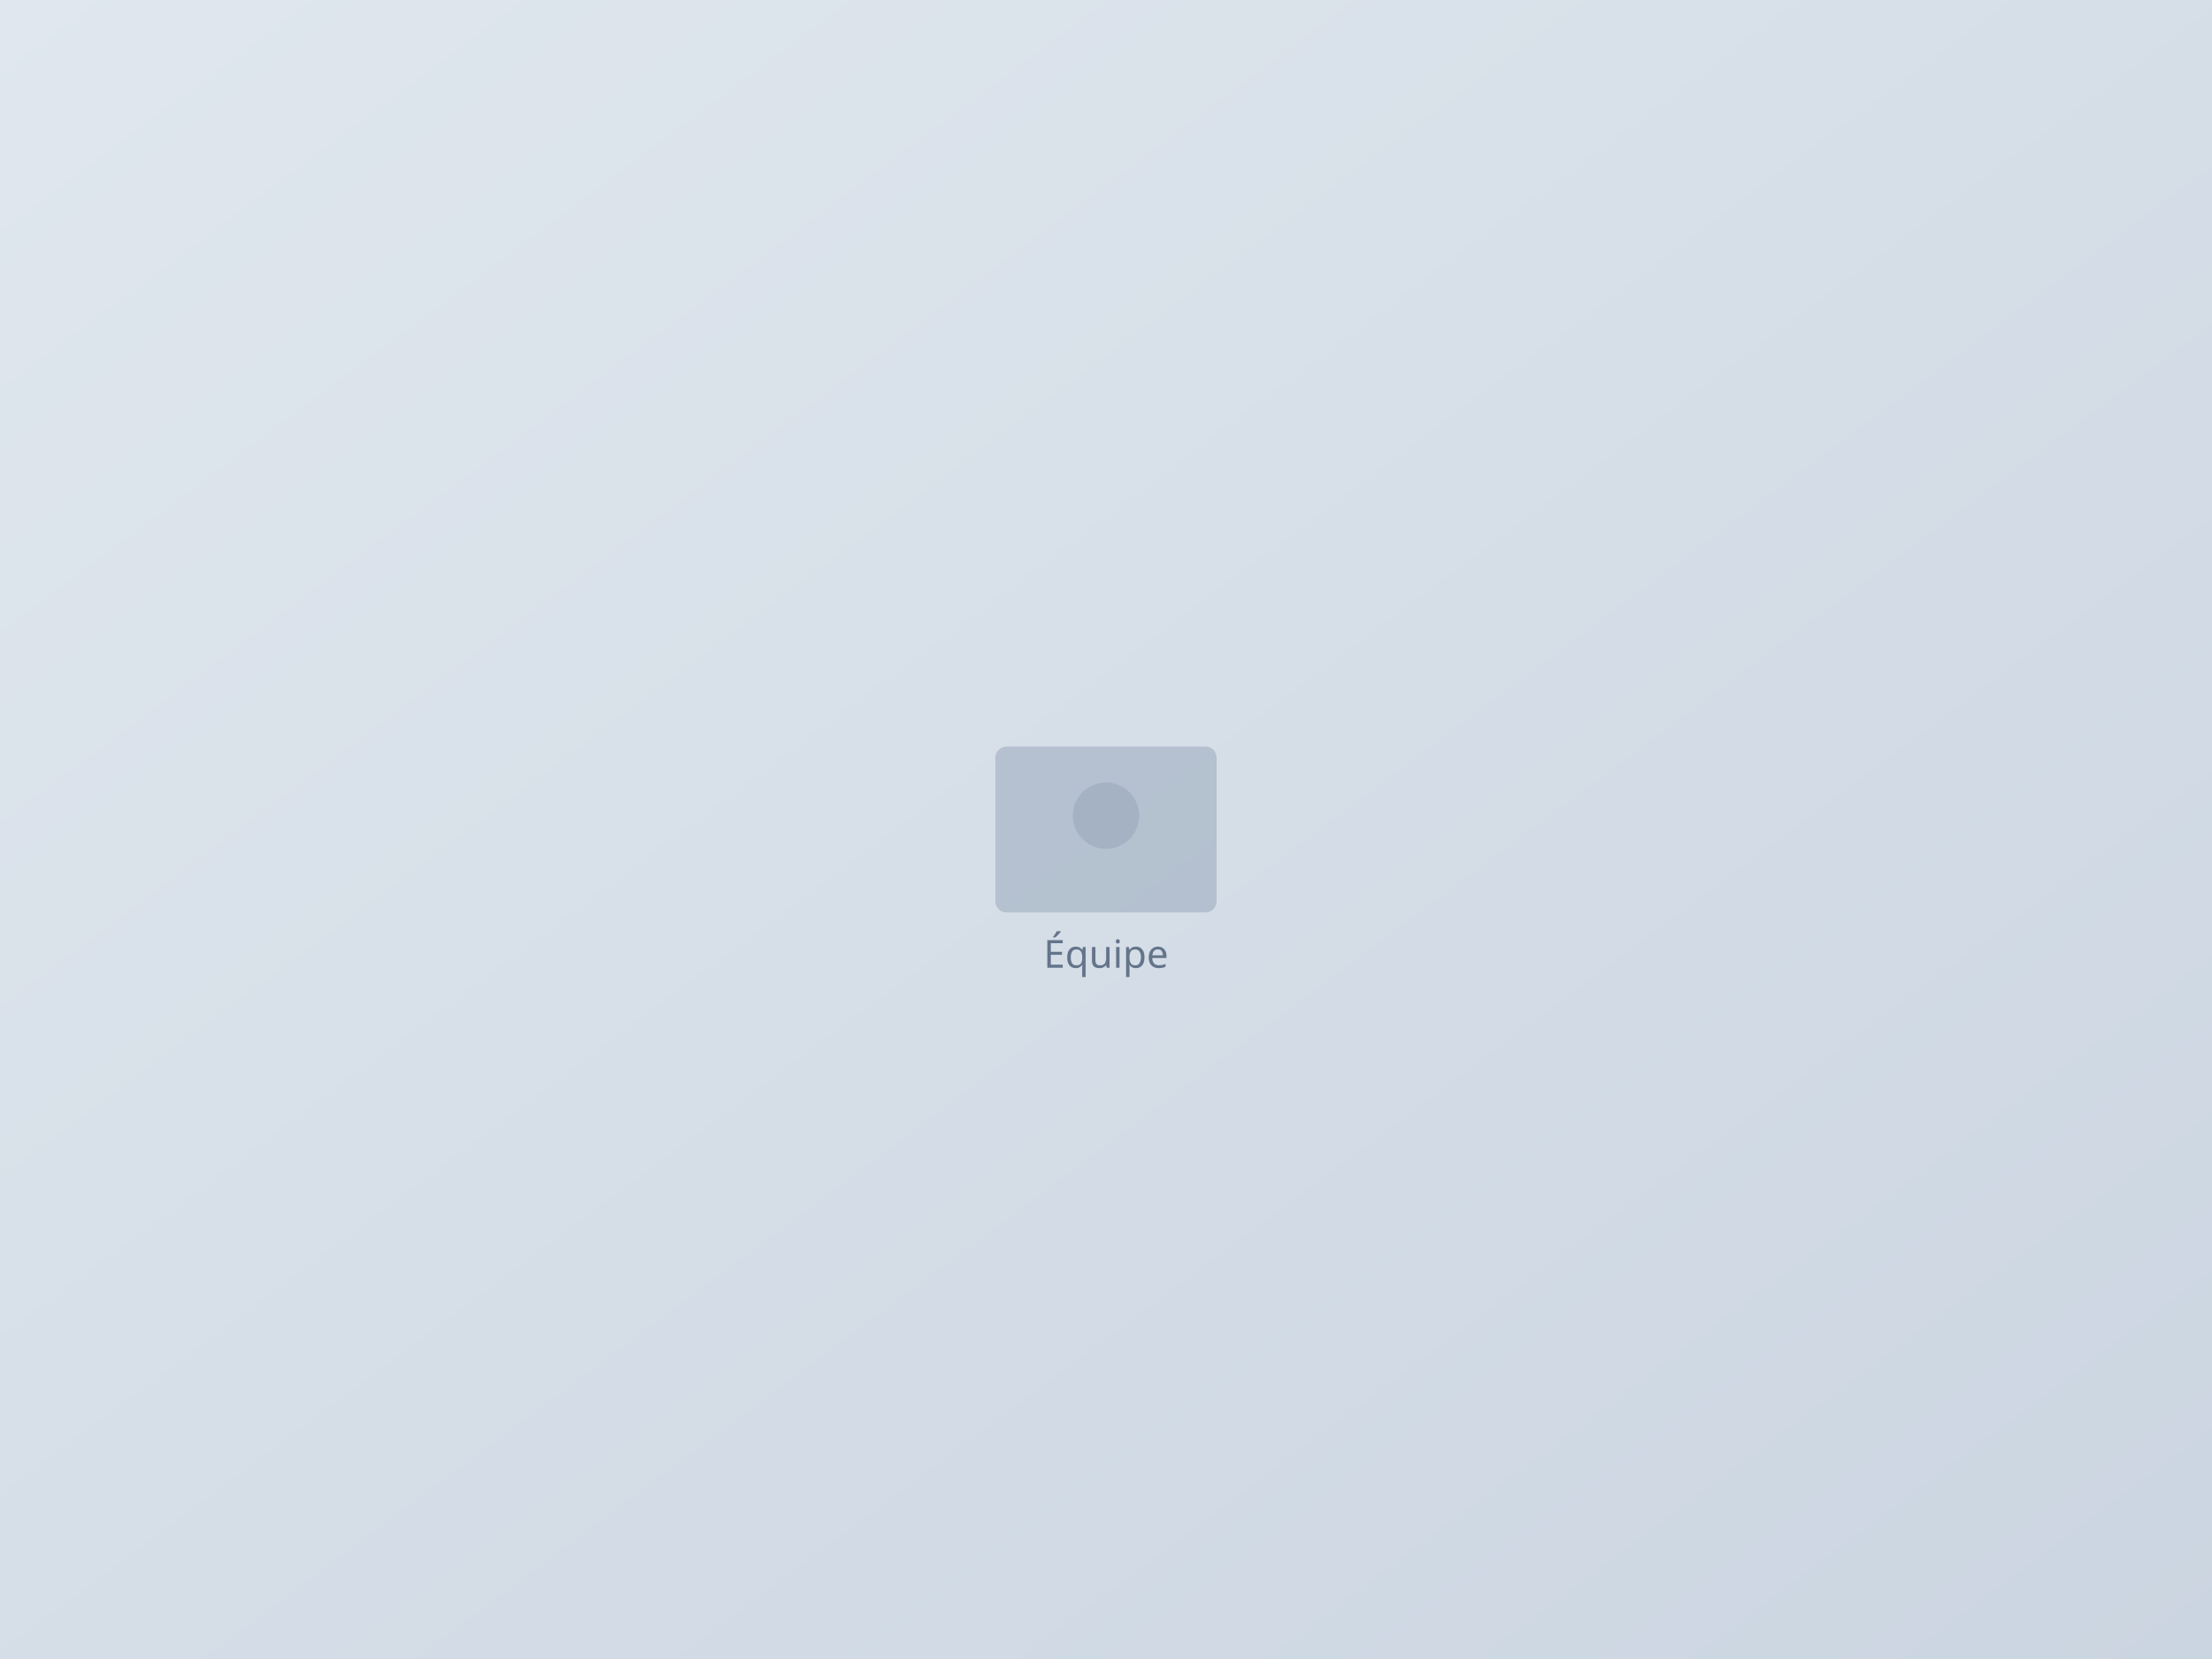
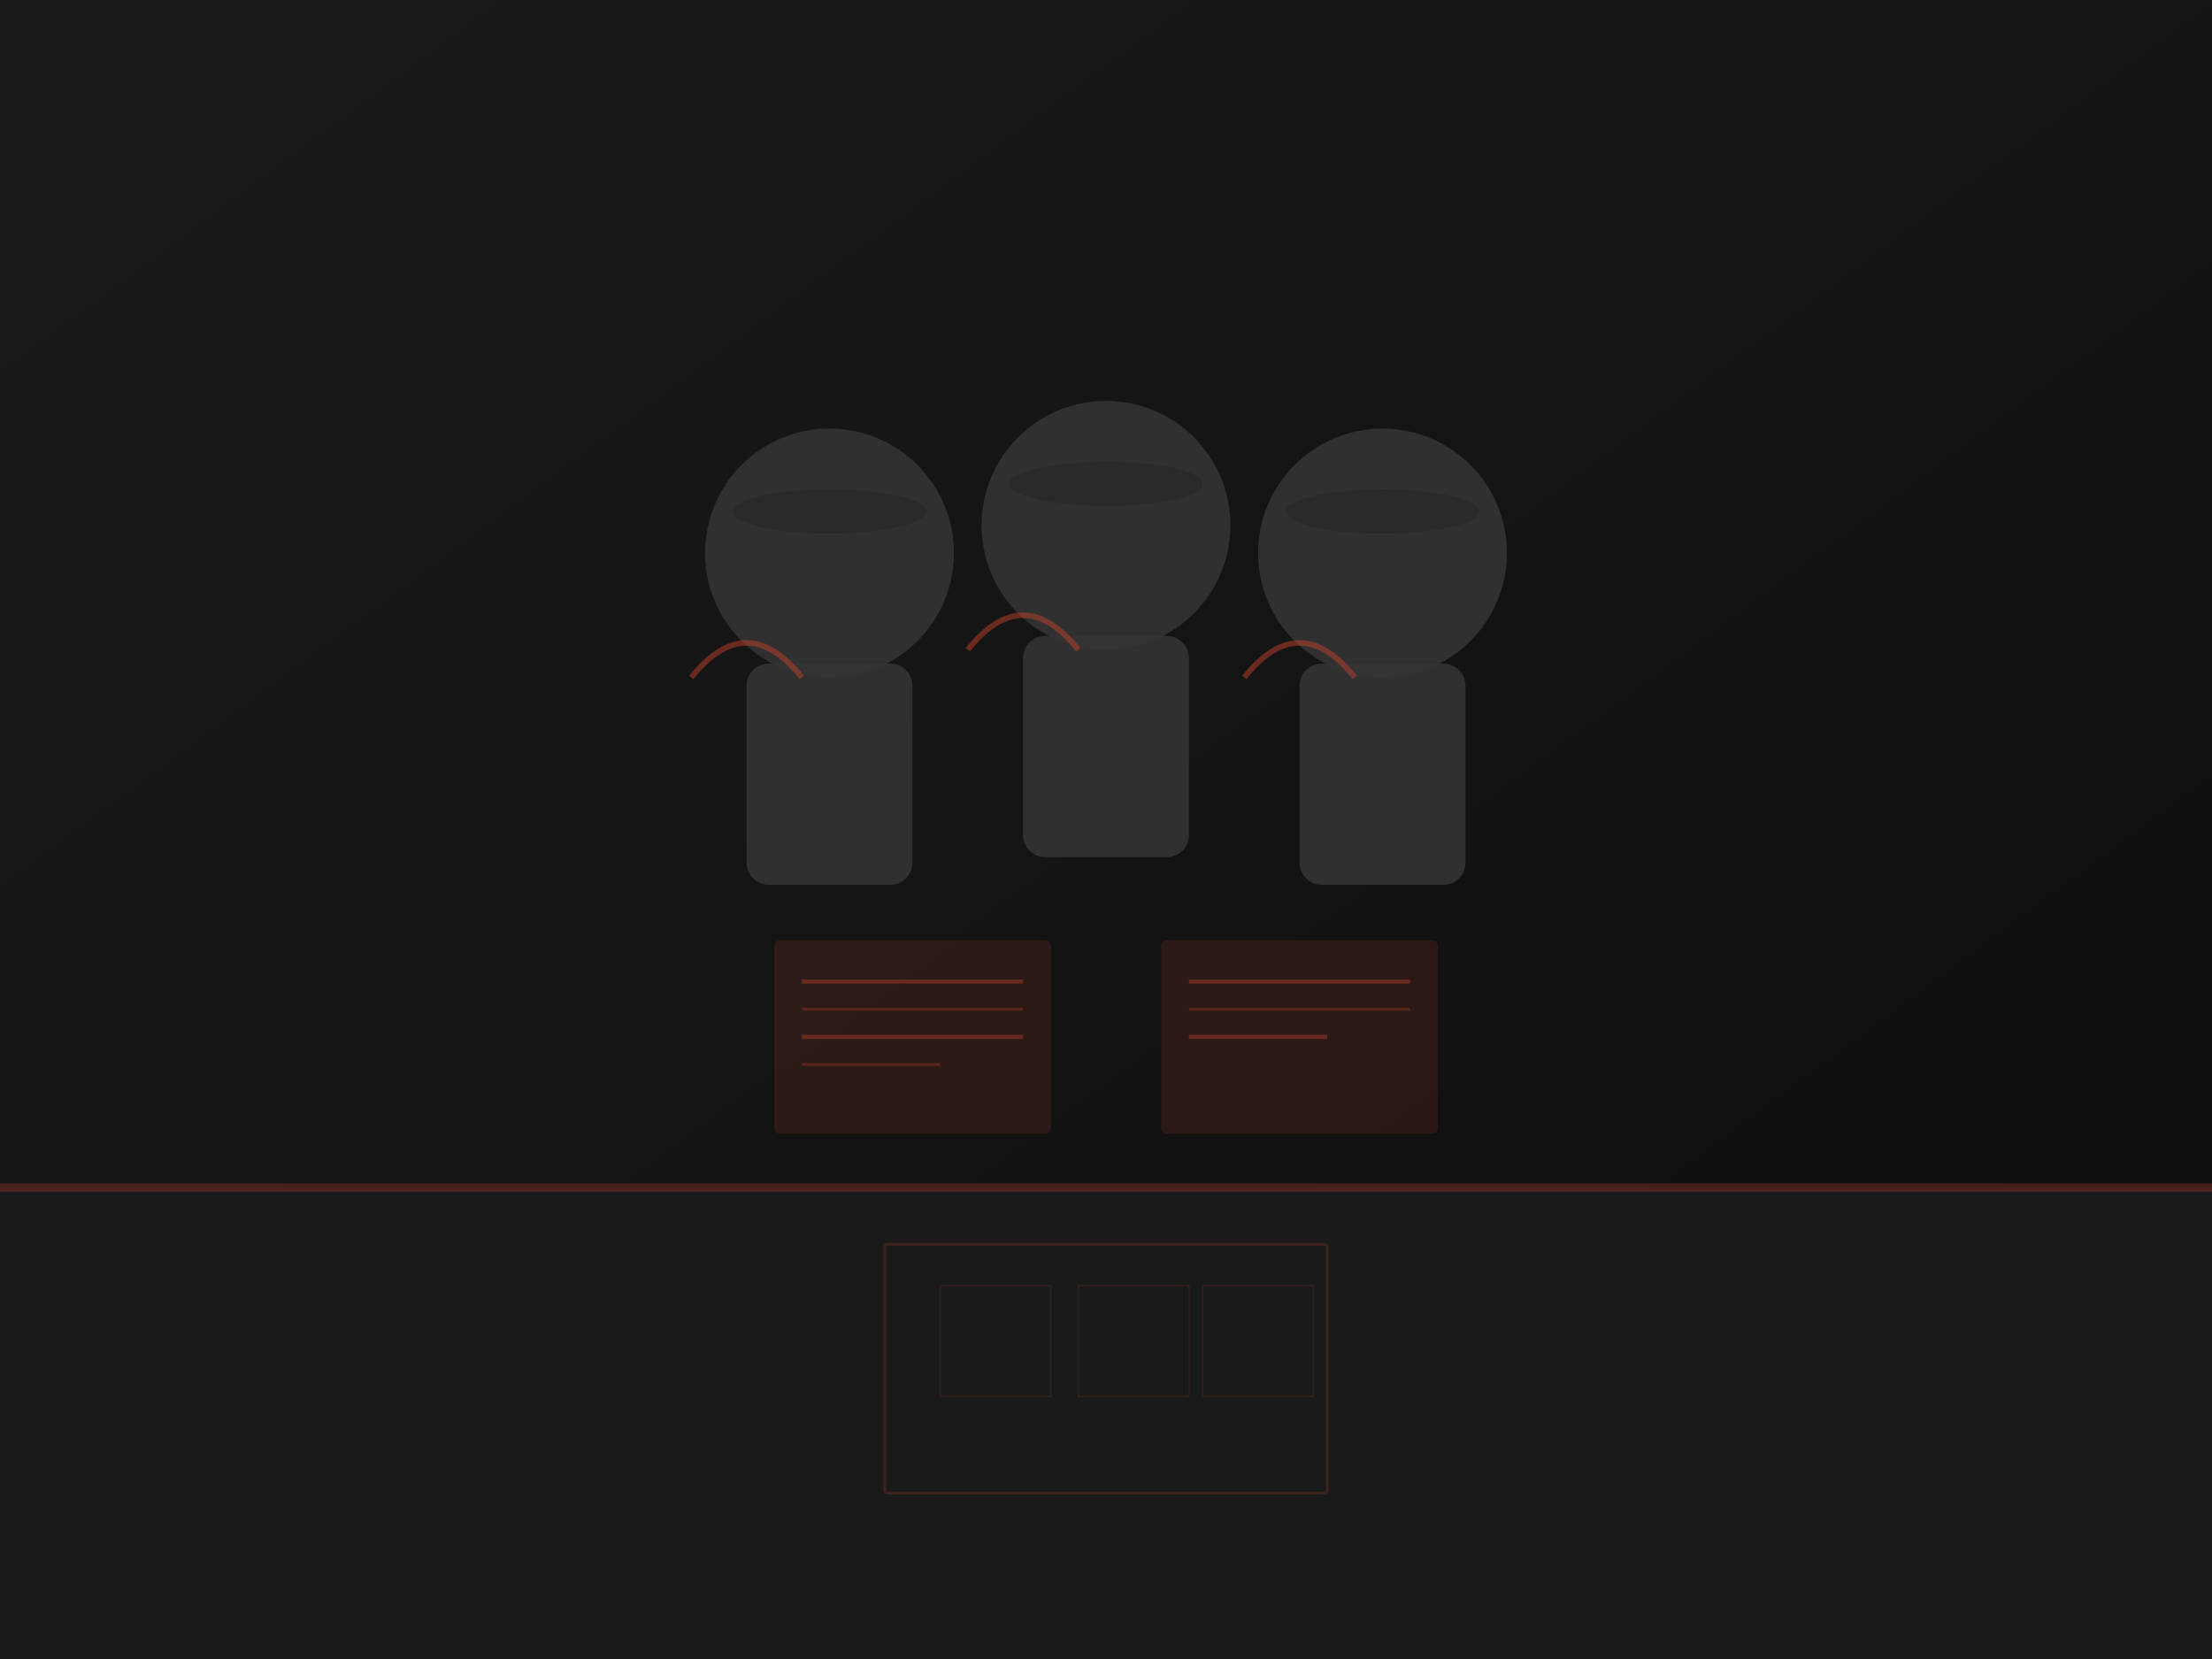
<svg xmlns="http://www.w3.org/2000/svg" width="800" height="600" viewBox="0 0 800 600">
  <defs>
-     <linearGradient id="g" x1="0%" y1="0%" x2="100%" y2="100%">
-       <stop offset="0%" style="stop-color:#e0e7ee" />
-       <stop offset="100%" style="stop-color:#cbd5e1" />
+     <linearGradient id="bg" x1="0%" y1="0%" x2="100%" y2="100%">
+       <stop offset="0%" style="stop-color:#1a1a1a" />
+       <stop offset="100%" style="stop-color:#0d0d0d" />
+     </linearGradient>
+     <linearGradient id="g1" x1="0%" y1="0%" x2="0%" y2="100%">
+       <stop offset="0%" style="stop-color:#c0402a" />
+       <stop offset="100%" style="stop-color:#8b2d1a" />
    </linearGradient>
  </defs>
-   <rect width="800" height="600" fill="url(#g)" />
-   <g transform="translate(400,300)">
-     <rect x="-40" y="-30" width="80" height="60" rx="4" fill="#94a3b8" opacity="0.5" />
-     <circle cx="0" cy="-5" r="12" fill="#94a3b8" opacity="0.5" />
-     <text text-anchor="middle" y="50" font-family="sans-serif" font-size="14" fill="#64748b">Équipe</text>
+   <rect width="800" height="600" fill="url(#bg)" />
+   <g transform="translate(400,280)">
+     <circle cx="-100" cy="-80" r="45" fill="#333" opacity="0.9" />
+     <rect x="-130" y="-40" width="60" height="80" rx="8" fill="#333" opacity="0.9" />
+     <path d="M-150,-35 Q-130,-60 -110,-35" stroke="#c0402a" stroke-width="2" fill="none" opacity="0.5" />
+     <ellipse cx="-100" cy="-95" rx="35" ry="8" fill="#2a2a2a" />
+     <circle cx="0" cy="-90" r="45" fill="#333" opacity="0.9" />
+     <rect x="-30" y="-50" width="60" height="80" rx="8" fill="#333" opacity="0.9" />
+     <path d="M-50,-45 Q-30,-70 -10,-45" stroke="#c0402a" stroke-width="2" fill="none" opacity="0.5" />
+     <ellipse cx="0" cy="-105" rx="35" ry="8" fill="#2a2a2a" />
+     <circle cx="100" cy="-80" r="45" fill="#333" opacity="0.9" />
+     <rect x="70" y="-40" width="60" height="80" rx="8" fill="#333" opacity="0.9" />
+     <path d="M50,-35 Q70,-60 90,-35" stroke="#c0402a" stroke-width="2" fill="none" opacity="0.5" />
+     <ellipse cx="100" cy="-95" rx="35" ry="8" fill="#2a2a2a" />
+     <rect x="-120" y="60" width="100" height="70" rx="2" fill="#c0402a" opacity="0.15" />
+     <line x1="-110" y1="75" x2="-30" y2="75" stroke="#c0402a" stroke-width="1.5" opacity="0.4" />
+     <line x1="-110" y1="85" x2="-30" y2="85" stroke="#c0402a" stroke-width="1" opacity="0.3" />
+     <line x1="-110" y1="95" x2="-30" y2="95" stroke="#c0402a" stroke-width="1.5" opacity="0.4" />
+     <line x1="-110" y1="105" x2="-60" y2="105" stroke="#c0402a" stroke-width="1" opacity="0.3" />
+     <rect x="20" y="60" width="100" height="70" rx="2" fill="#c0402a" opacity="0.15" />
+     <line x1="30" y1="75" x2="110" y2="75" stroke="#c0402a" stroke-width="1.5" opacity="0.4" />
+     <line x1="30" y1="85" x2="110" y2="85" stroke="#c0402a" stroke-width="1" opacity="0.3" />
+     <line x1="30" y1="95" x2="80" y2="95" stroke="#c0402a" stroke-width="1.5" opacity="0.4" />
+     <rect x="-400" y="150" width="800" height="200" fill="#1a1a1a" />
+     <rect x="-400" y="148" width="800" height="3" fill="#c0402a" opacity="0.3" />
+     <rect x="-80" y="170" width="160" height="90" rx="1" fill="none" stroke="#c0402a" stroke-width="1" opacity="0.2" />
+     <rect x="-60" y="185" width="40" height="40" rx="0" fill="none" stroke="#c0402a" stroke-width="0.5" opacity="0.15" />
+     <rect x="-10" y="185" width="40" height="40" rx="0" fill="none" stroke="#c0402a" stroke-width="0.5" opacity="0.15" />
+     <rect x="35" y="185" width="40" height="40" rx="0" fill="none" stroke="#c0402a" stroke-width="0.5" opacity="0.15" />
  </g>
</svg>
